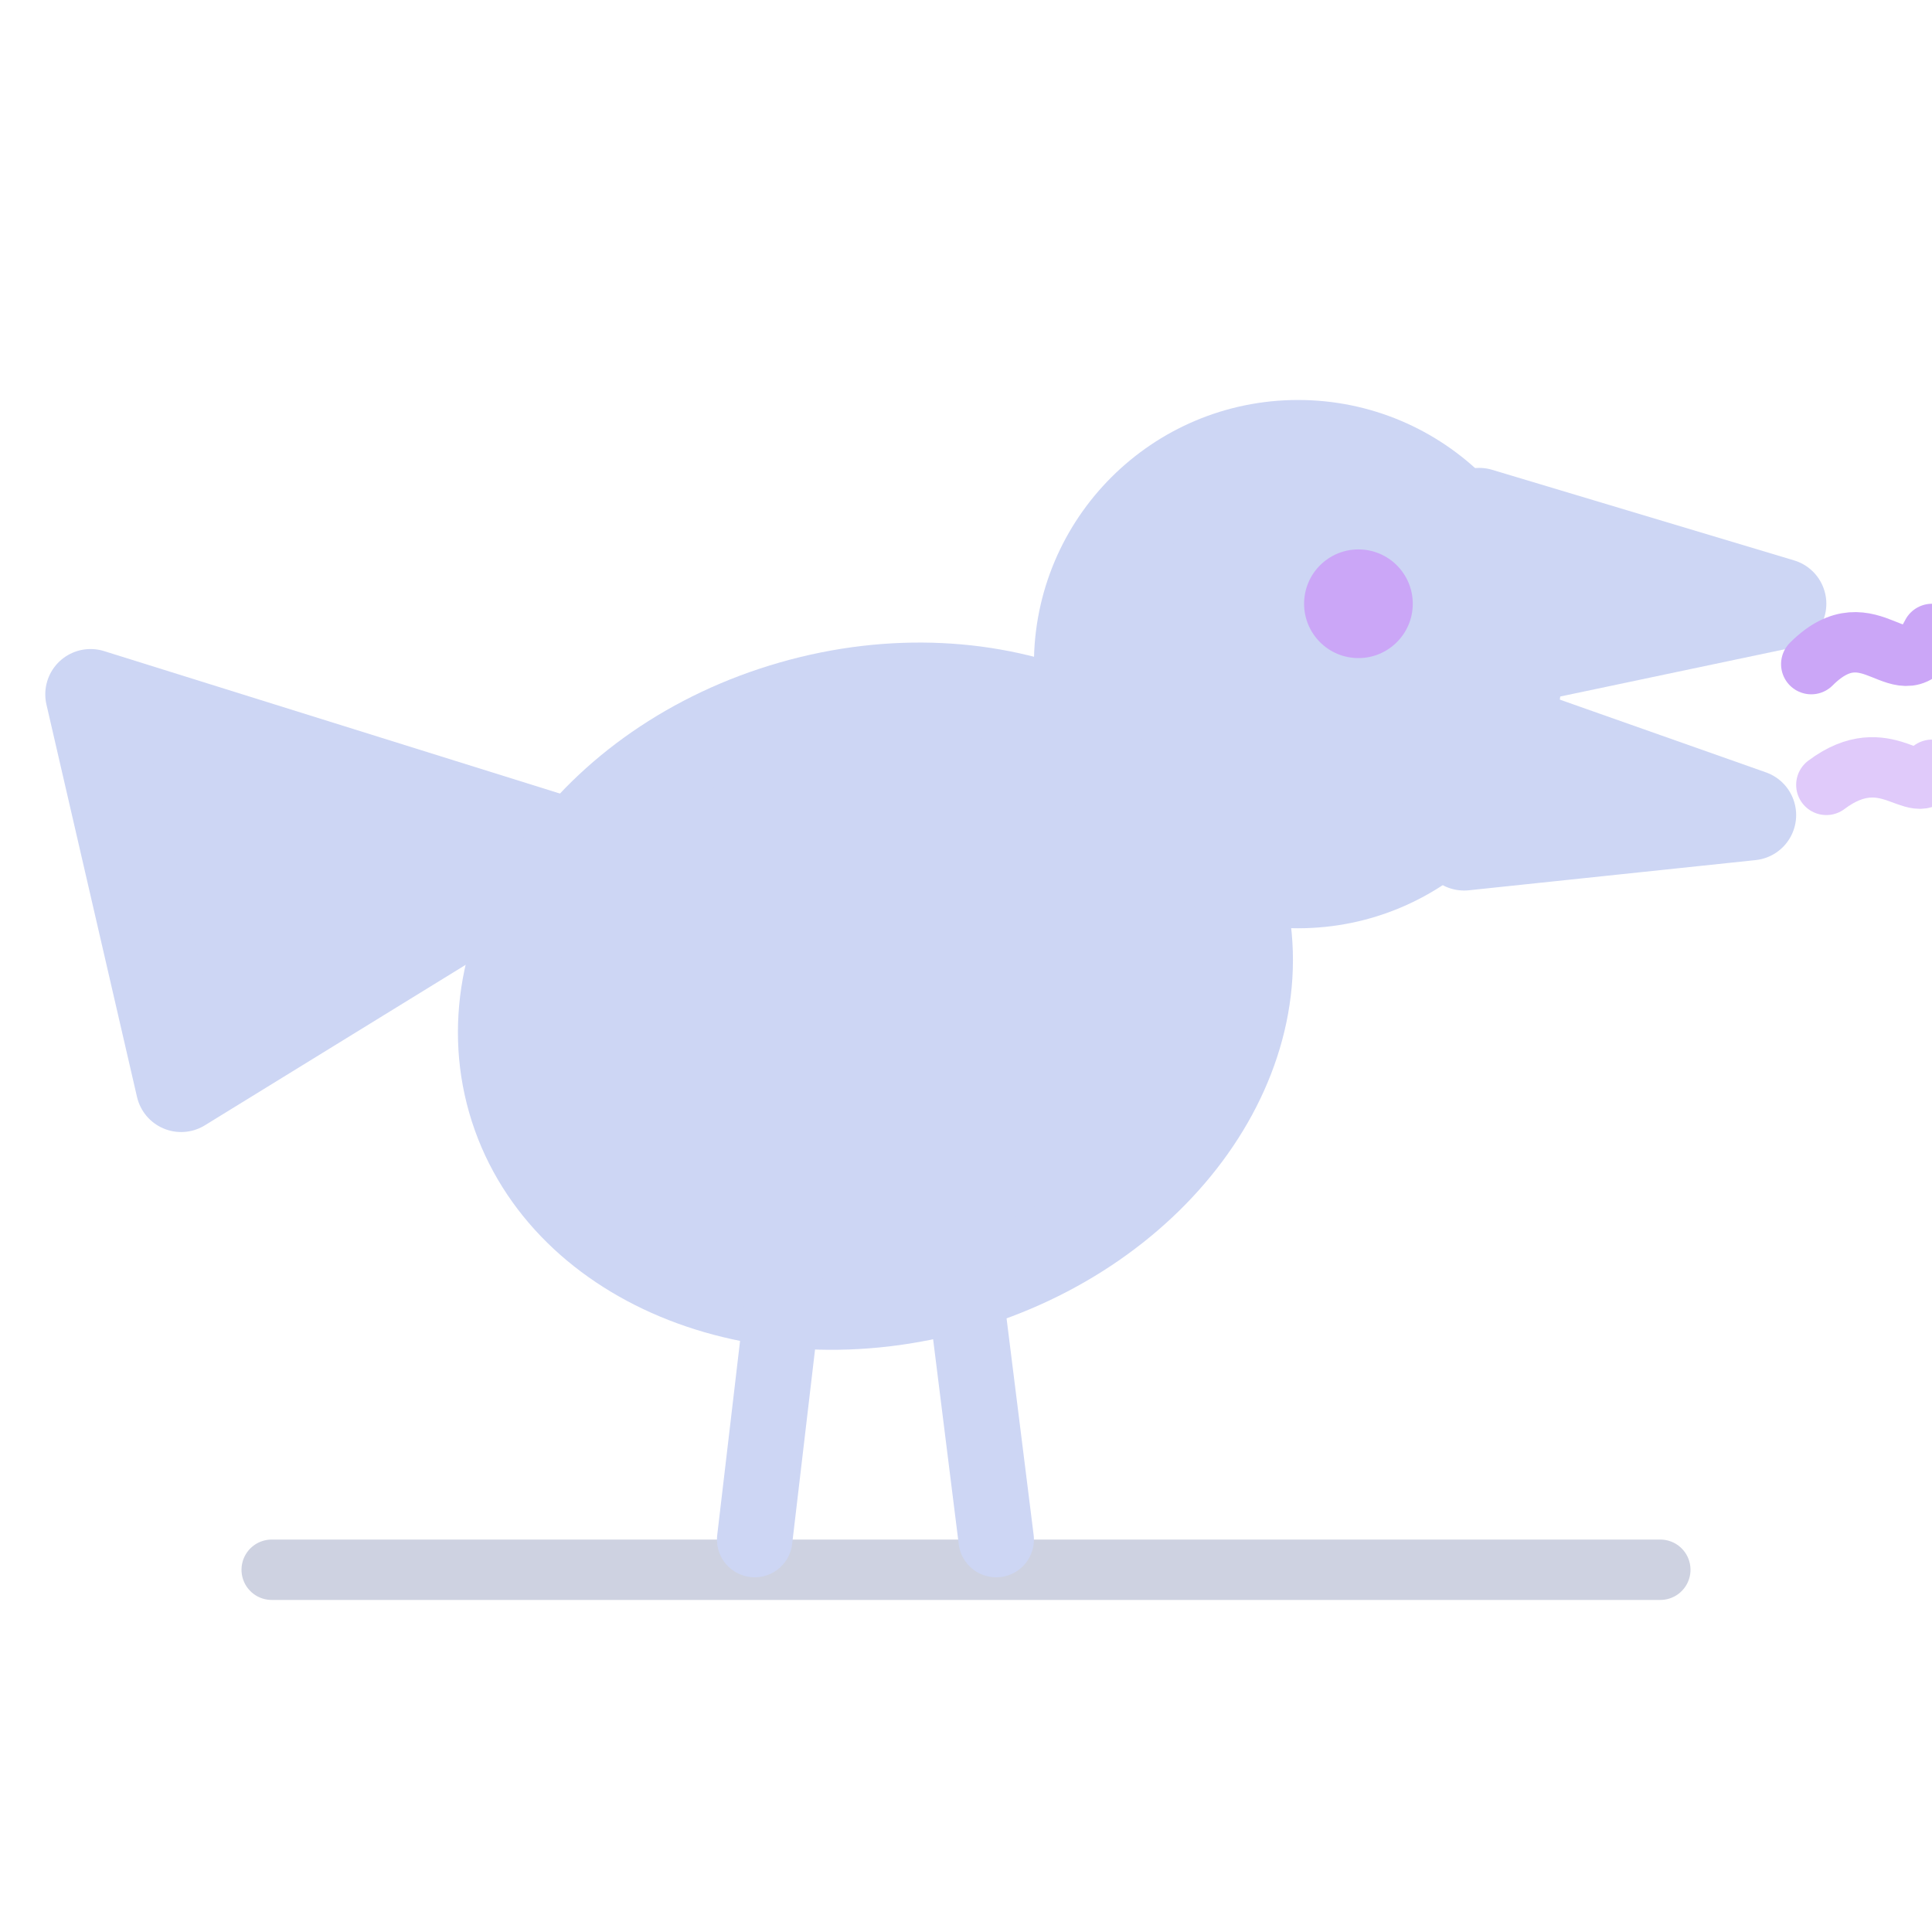
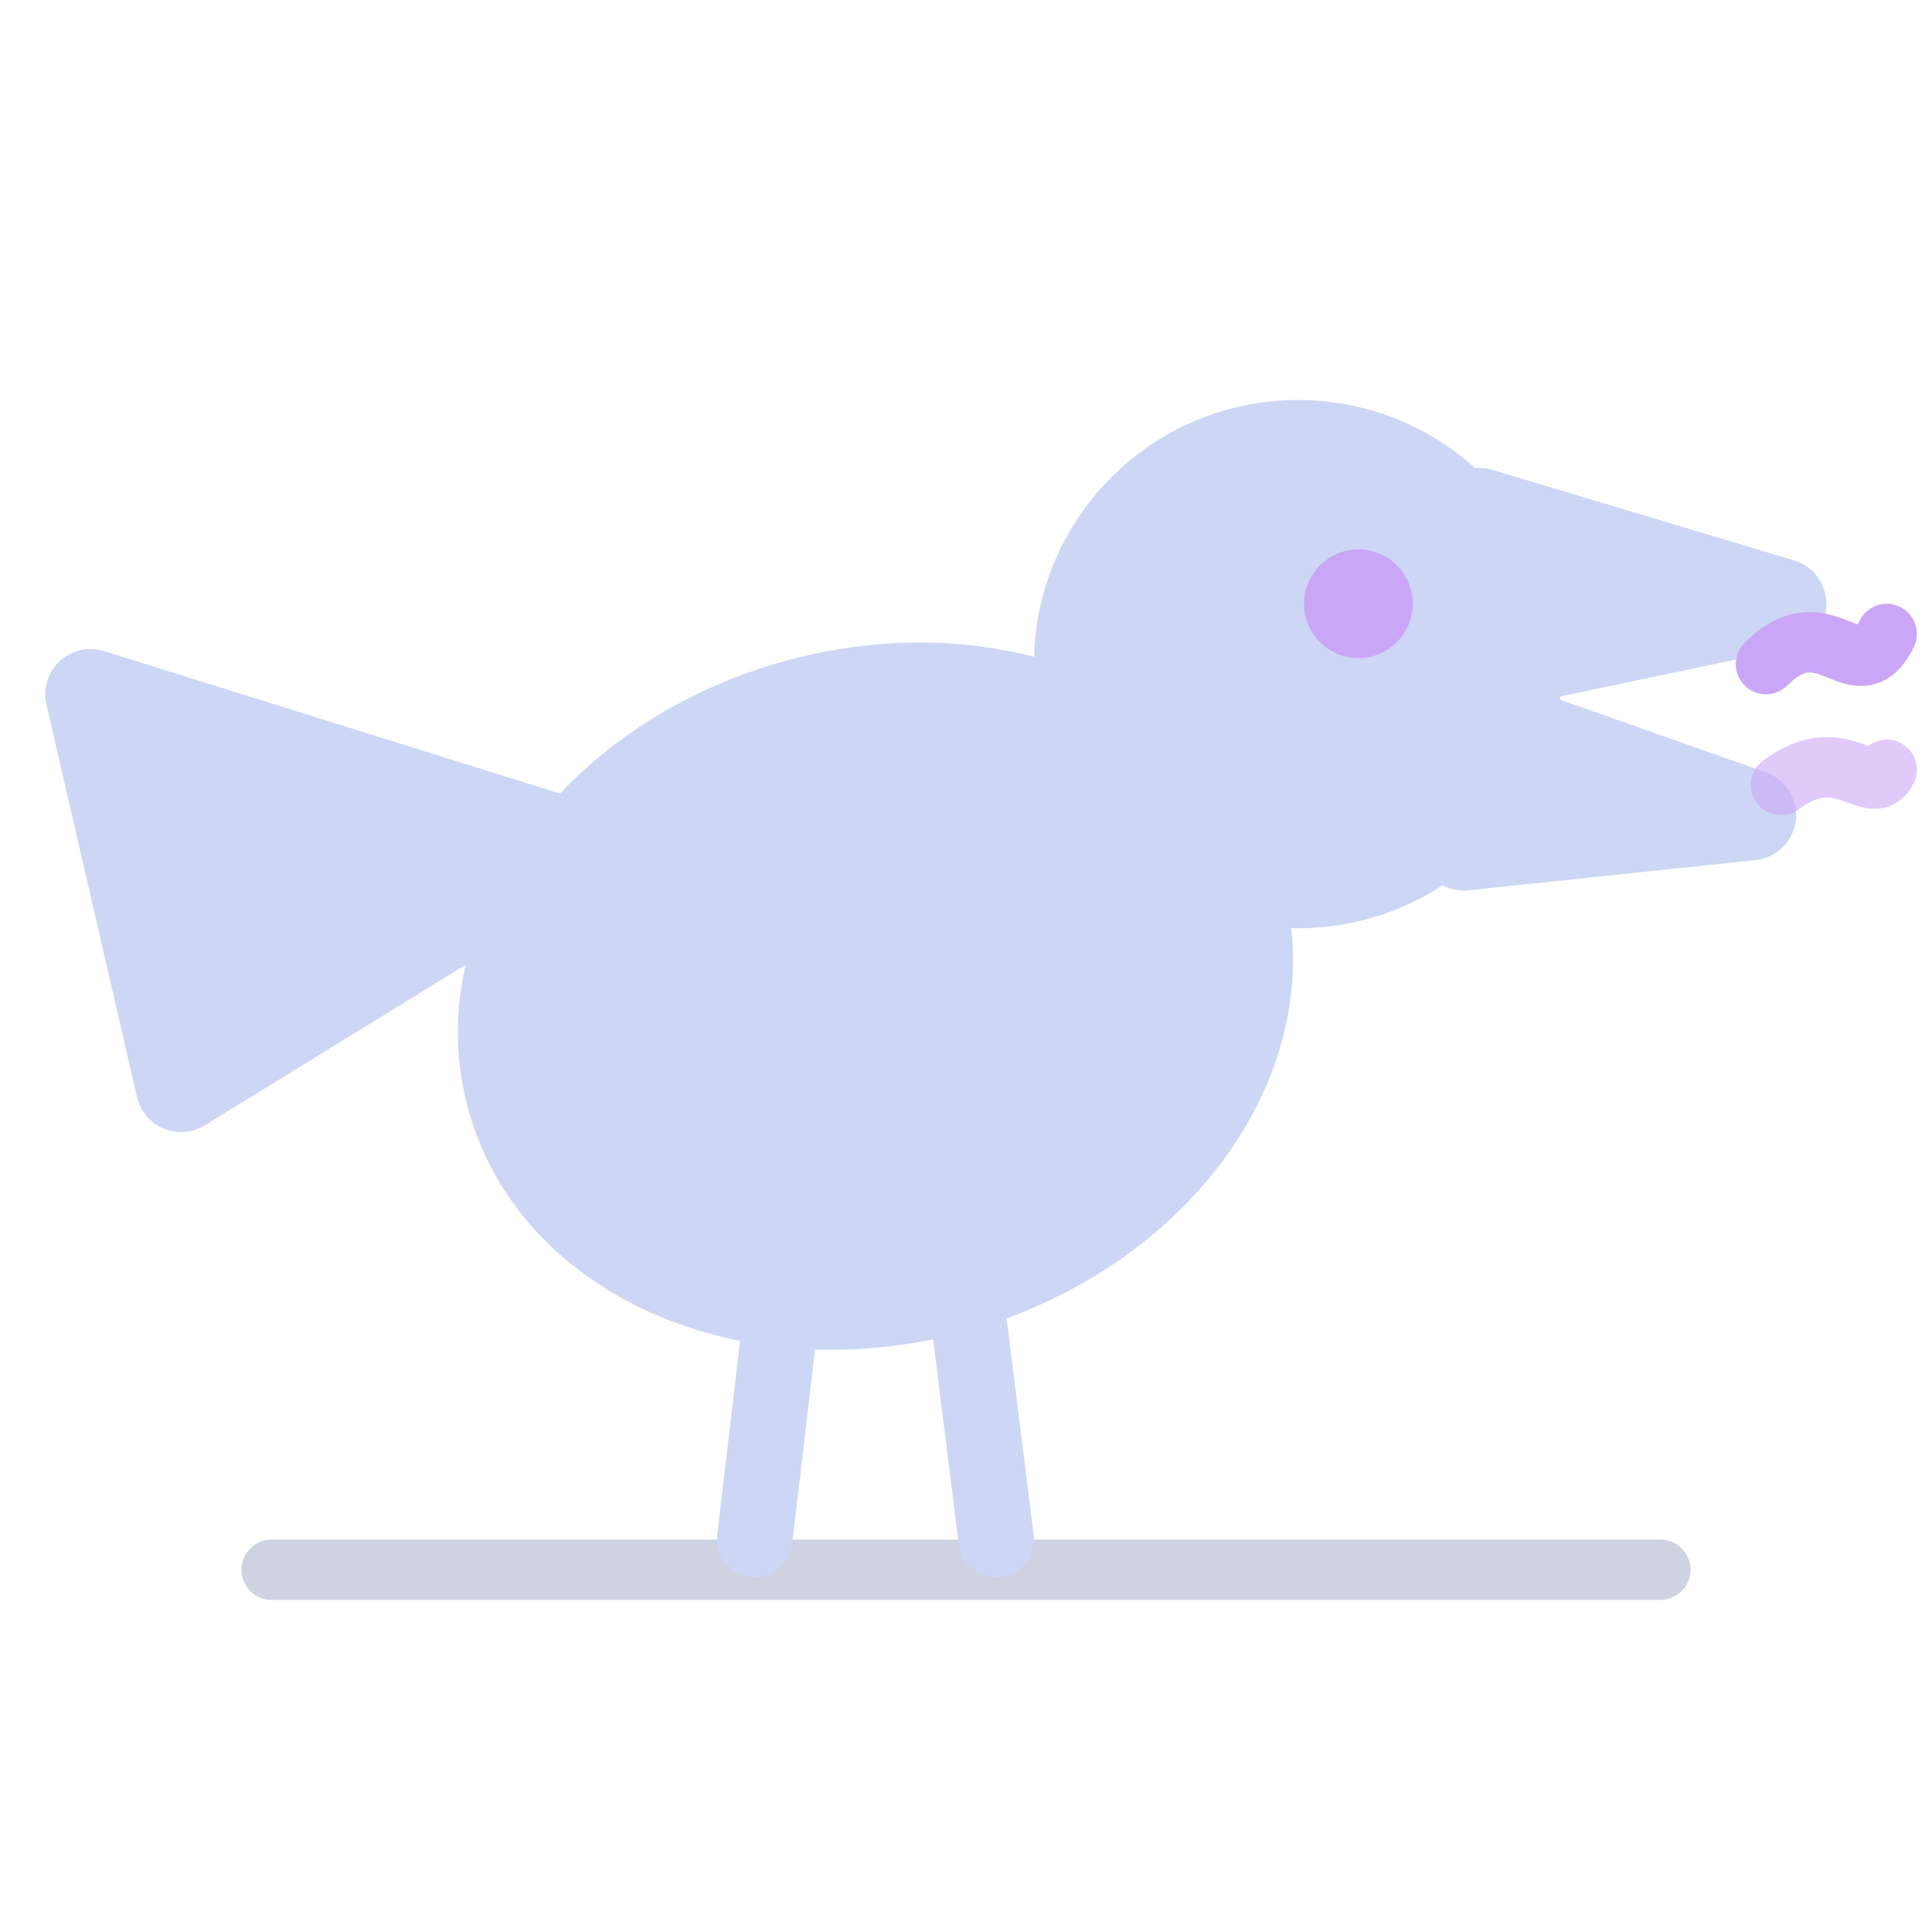
<svg xmlns="http://www.w3.org/2000/svg" viewBox="0 0 128 128" width="128" height="128" role="img" aria-labelledby="t d">
  <style>
    .form { fill: #cdd6f4; stroke: #cdd6f4; stroke-width: 6; stroke-linejoin: round; }
    .ink  { fill: none; stroke: #cdd6f4; stroke-width: 5; stroke-linecap: round; }
    .sub  { fill: none; stroke: #a6adc8; stroke-width: 4; stroke-linecap: round; }
    .voice{ fill: none; stroke: #cba6f7; stroke-width: 4; stroke-linecap: round; }
    .node { fill: #cba6f7; }
    @media (prefers-color-scheme: light) {
      .form { fill: #4c4f69; stroke: #4c4f69; }
      .ink  { stroke: #4c4f69; }
      .sub  { stroke: #7c7f93; }
      .voice{ stroke: #8839ef; }
      .node { fill: #8839ef; }
    }
  </style>
  <path class="sub" d="M18 104 H110" opacity="0.55" />
  <path class="form" d="M38 56 L 6 46 L 12 72 Z" />
  <ellipse class="form" cx="58" cy="66" rx="25" ry="20" transform="rotate(-16 58 66)" />
  <circle class="form" cx="86" cy="44" r="14.5" />
  <path class="form" d="M98 34 L 118 40 L 99 44 Z" />
  <path class="form" d="M99 48 L 116 54 L 97 56 Z" />
  <circle class="node" cx="90" cy="40" r="3.6" />
-   <path class="voice" d="M120 44 c 4 -4 6 2 8 -2" />
-   <path class="voice" d="M121 52 c 4 -3 6 1 7 -1" opacity="0.6" />
+   <path class="voice" d="M117 44 c 4 -4 6 2 8 -2" />
+   <path class="voice" d="M118 52 c 4 -3 6 1 7 -1" opacity="0.6" />
  <path class="ink" d="M52 85 L 50 102 M64 86 L 66 102" />
</svg>
